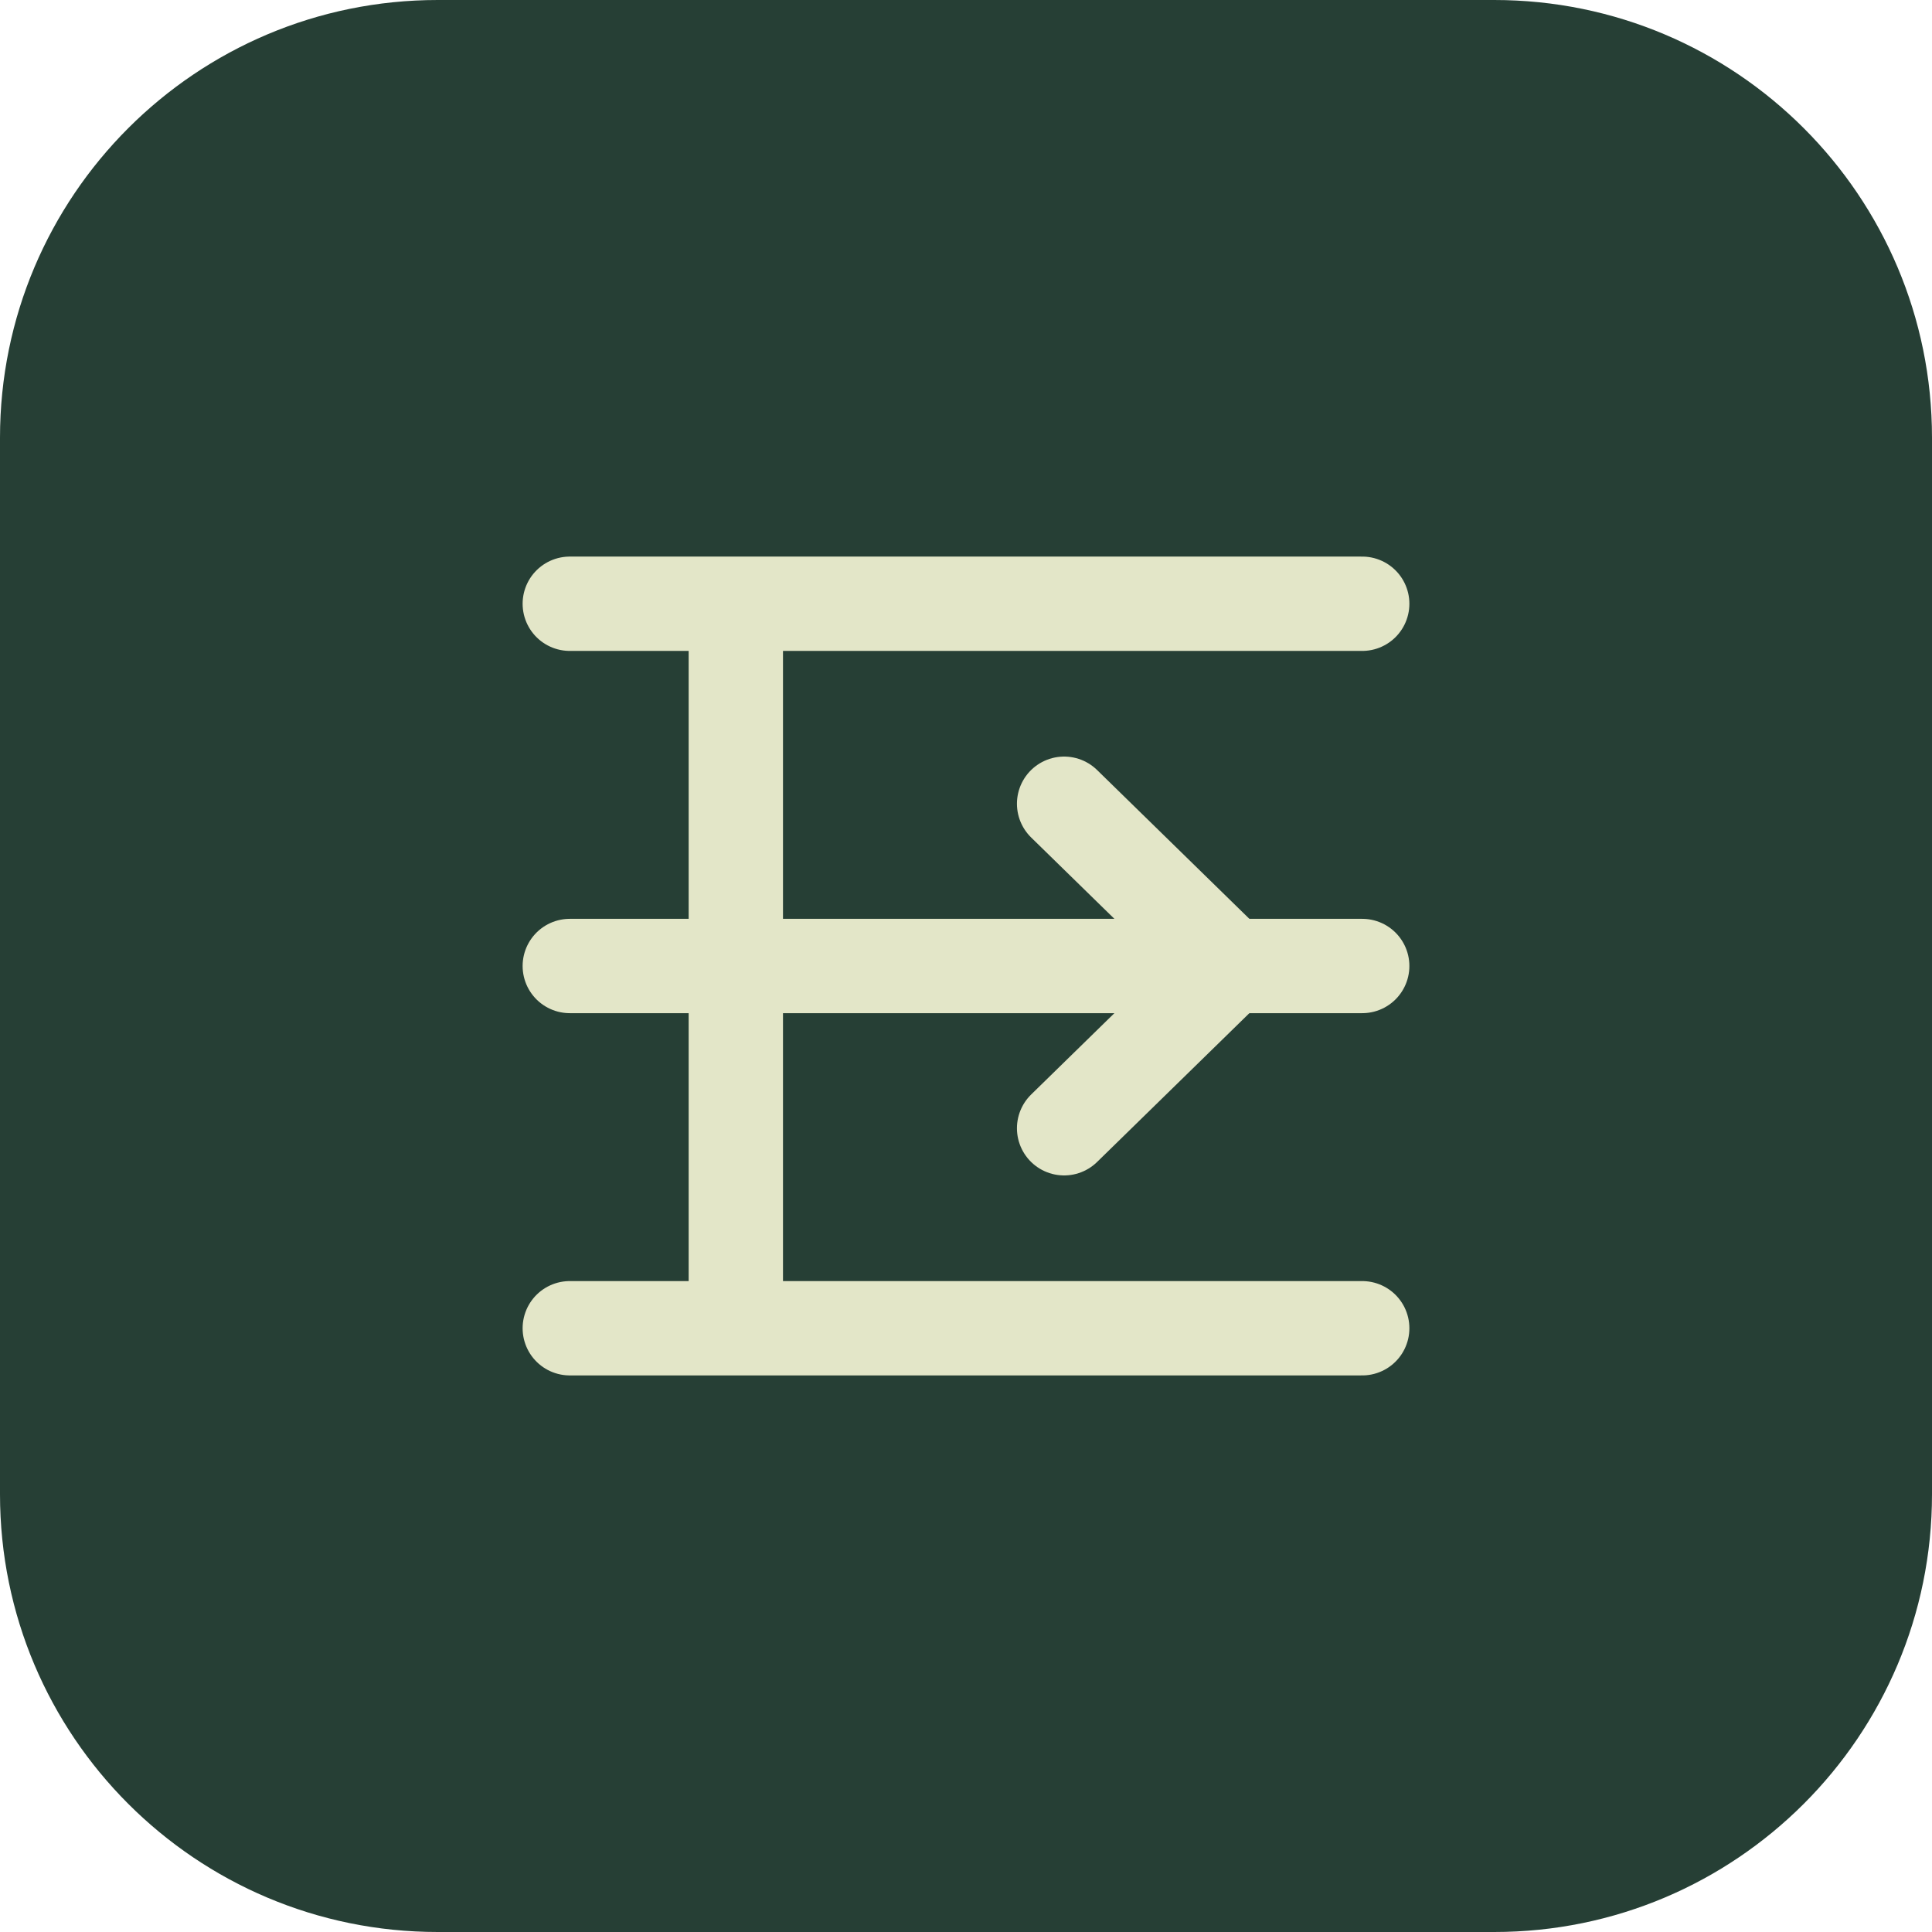
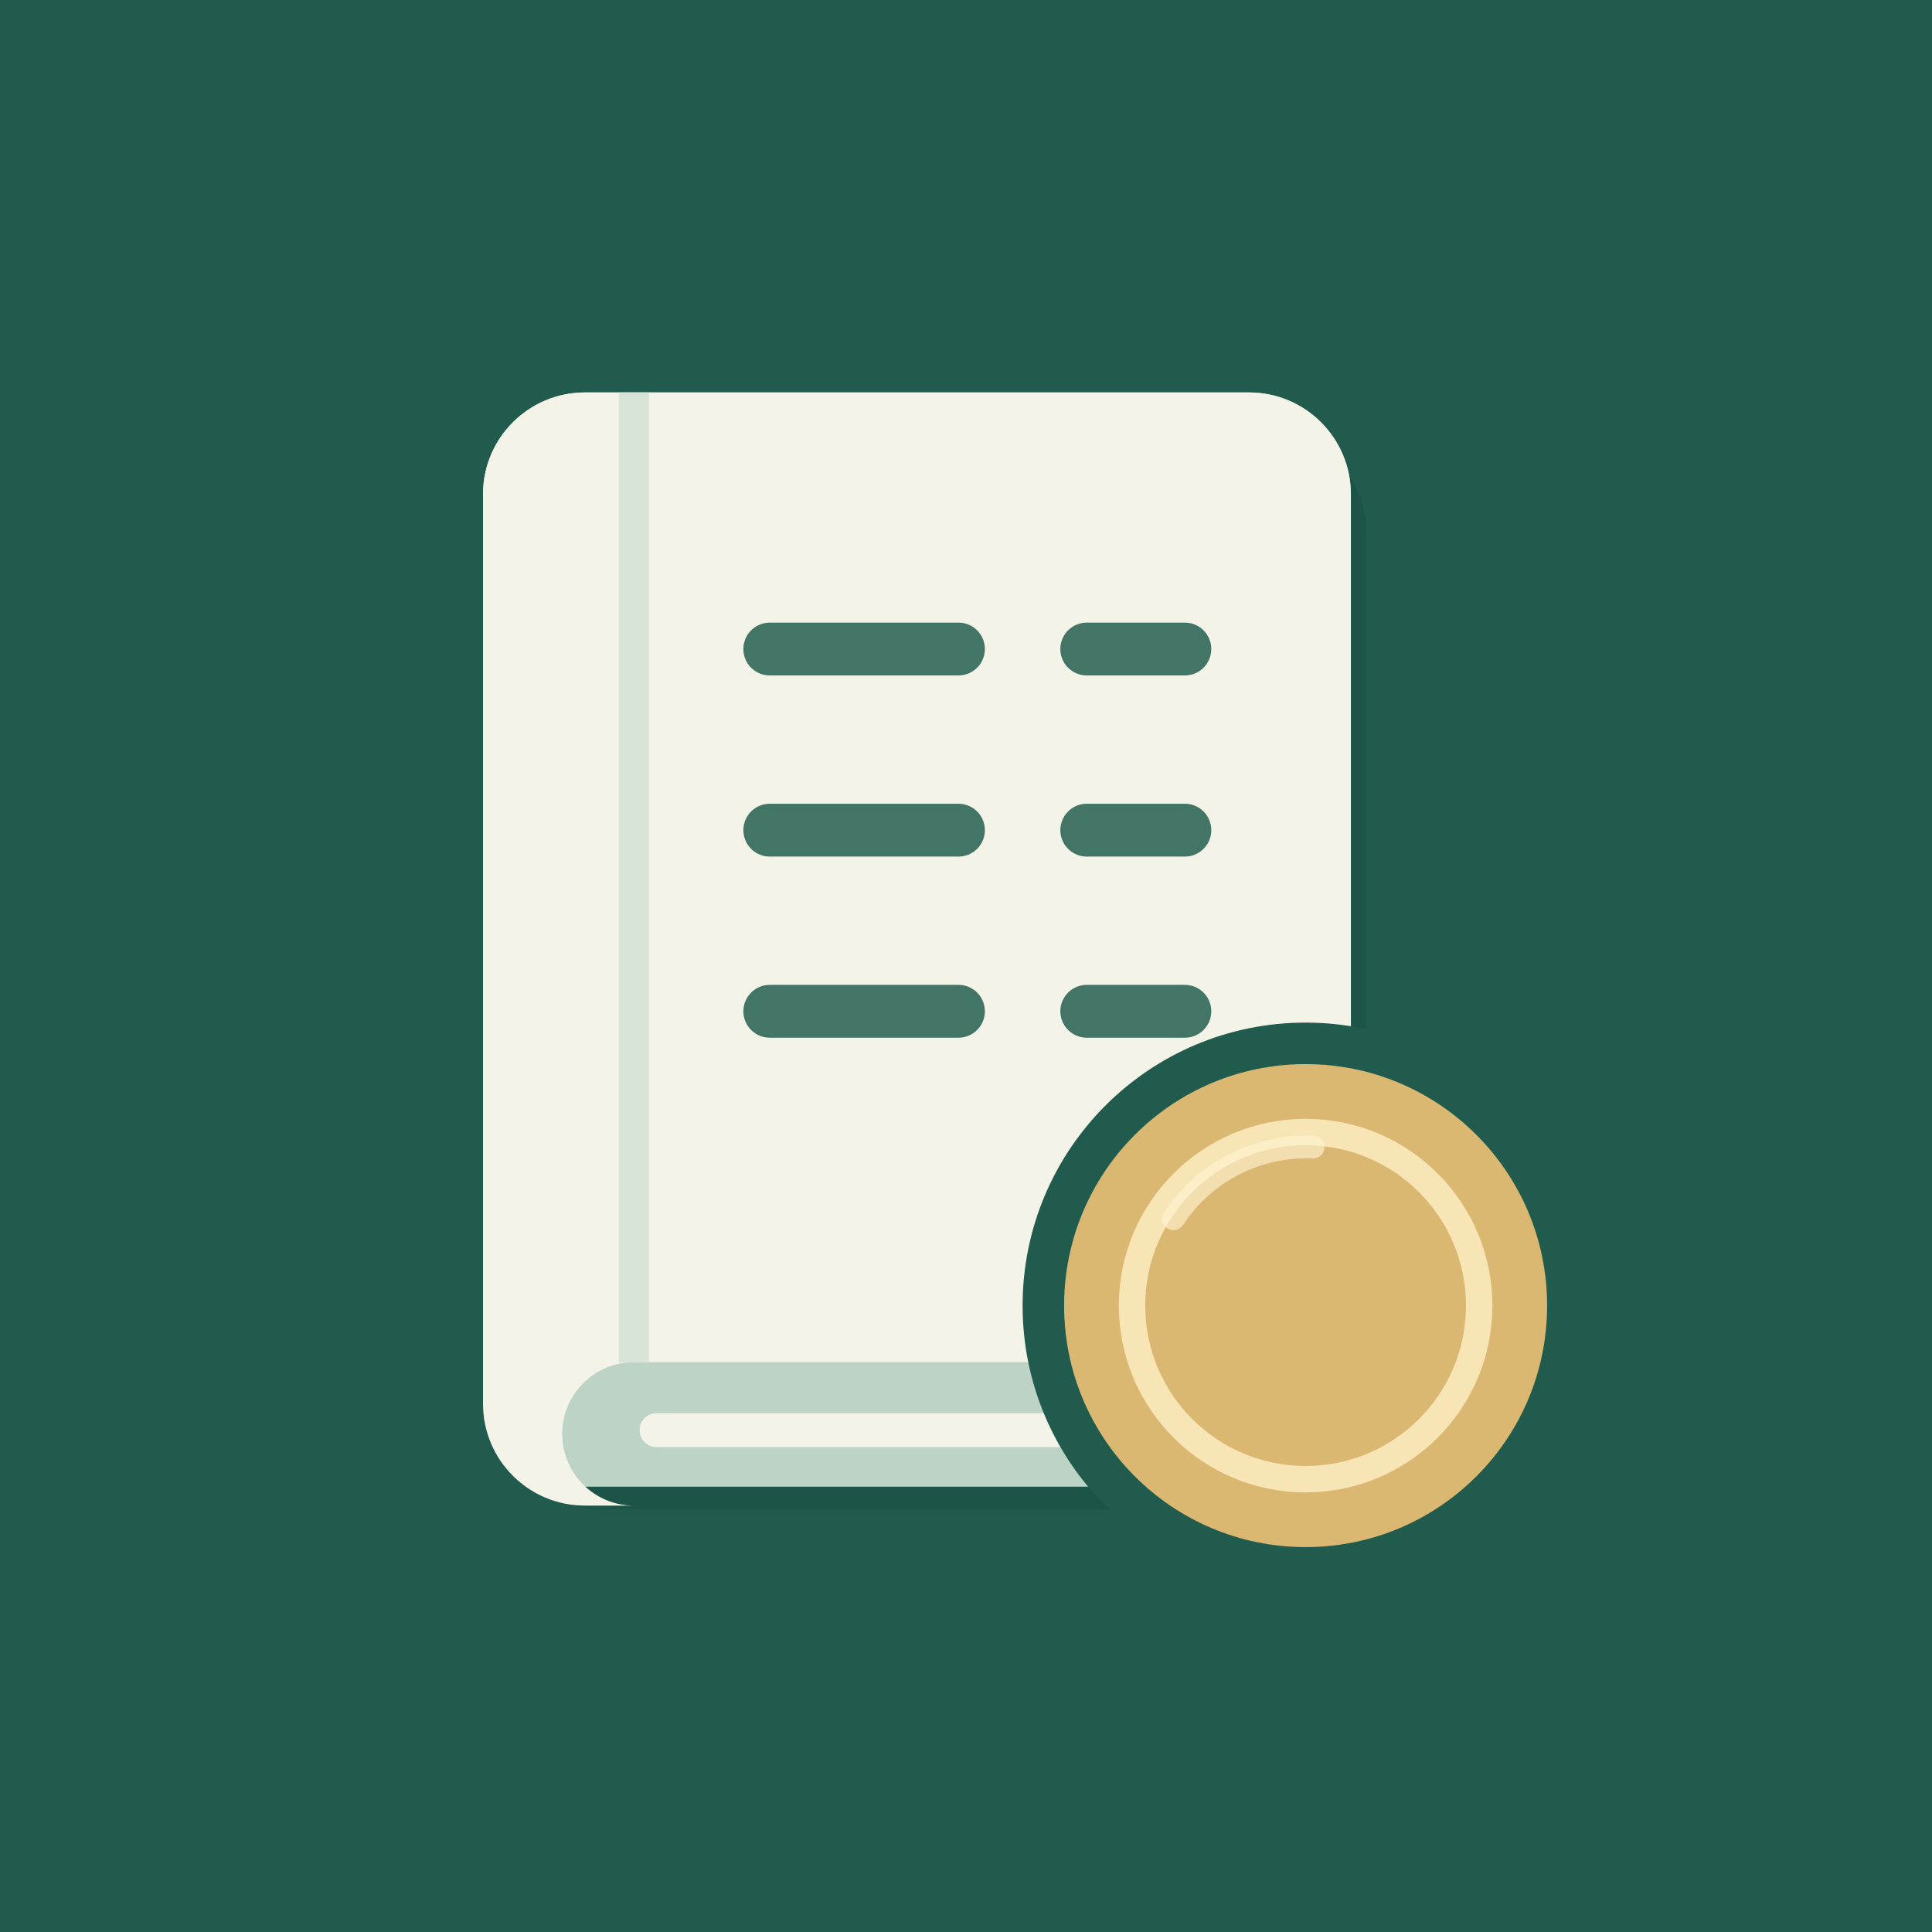
<svg xmlns="http://www.w3.org/2000/svg" width="512" height="512" viewBox="0 0 512 512">
-   <rect width="512" height="512" rx="116" fill="#263f35" />
-   <g fill="none" stroke="#e3e6c8" stroke-width="25" stroke-linecap="round" stroke-linejoin="round">
-     <path d="M151 160h210M151 256h210M151 352h210M195 160v192" />
-     <path d="m282 213 44 43-44 43" />
+   <rect width="512" height="512" fill="#205B4D" />
+   <rect x="132" y="114" width="230" height="286" rx="27" fill="#113F35" opacity=".28" />
+   <rect x="128" y="104" width="230" height="290" rx="27" fill="#BCD3C5" />
+   <path d="M168 104h163a27 27 0 0 1 27 27v230H168a19 19 0 0 0 0 38h-13a27 27 0 0 1-27-27V131a27 27 0 0 1 27-27Z" fill="#F4F3E7" />
+   <path d="M168 104v257" fill="none" stroke="#D9E4D9" stroke-width="8" />
+   <path d="M174 379h166" fill="none" stroke="#F4F3E7" stroke-width="9" stroke-linecap="round" />
+   <g fill="none" stroke="#427566" stroke-width="14" stroke-linecap="round">
+     <path d="M204 172h50m34 0h26M204 220h50m34 0h26M204 268h50m34 0h26" />
  </g>
+   <circle cx="346" cy="346" r="75" fill="#205B4D" />
+   <circle cx="346" cy="346" r="64" fill="#DBB871" />
+   <circle cx="346" cy="346" r="46" fill="none" stroke="#F7E5B5" stroke-width="7" />
+   <path d="M311 323a42 42 0 0 1 37-19" fill="none" stroke="#FFF2CF" stroke-width="6" stroke-linecap="round" opacity=".65" />
</svg>
